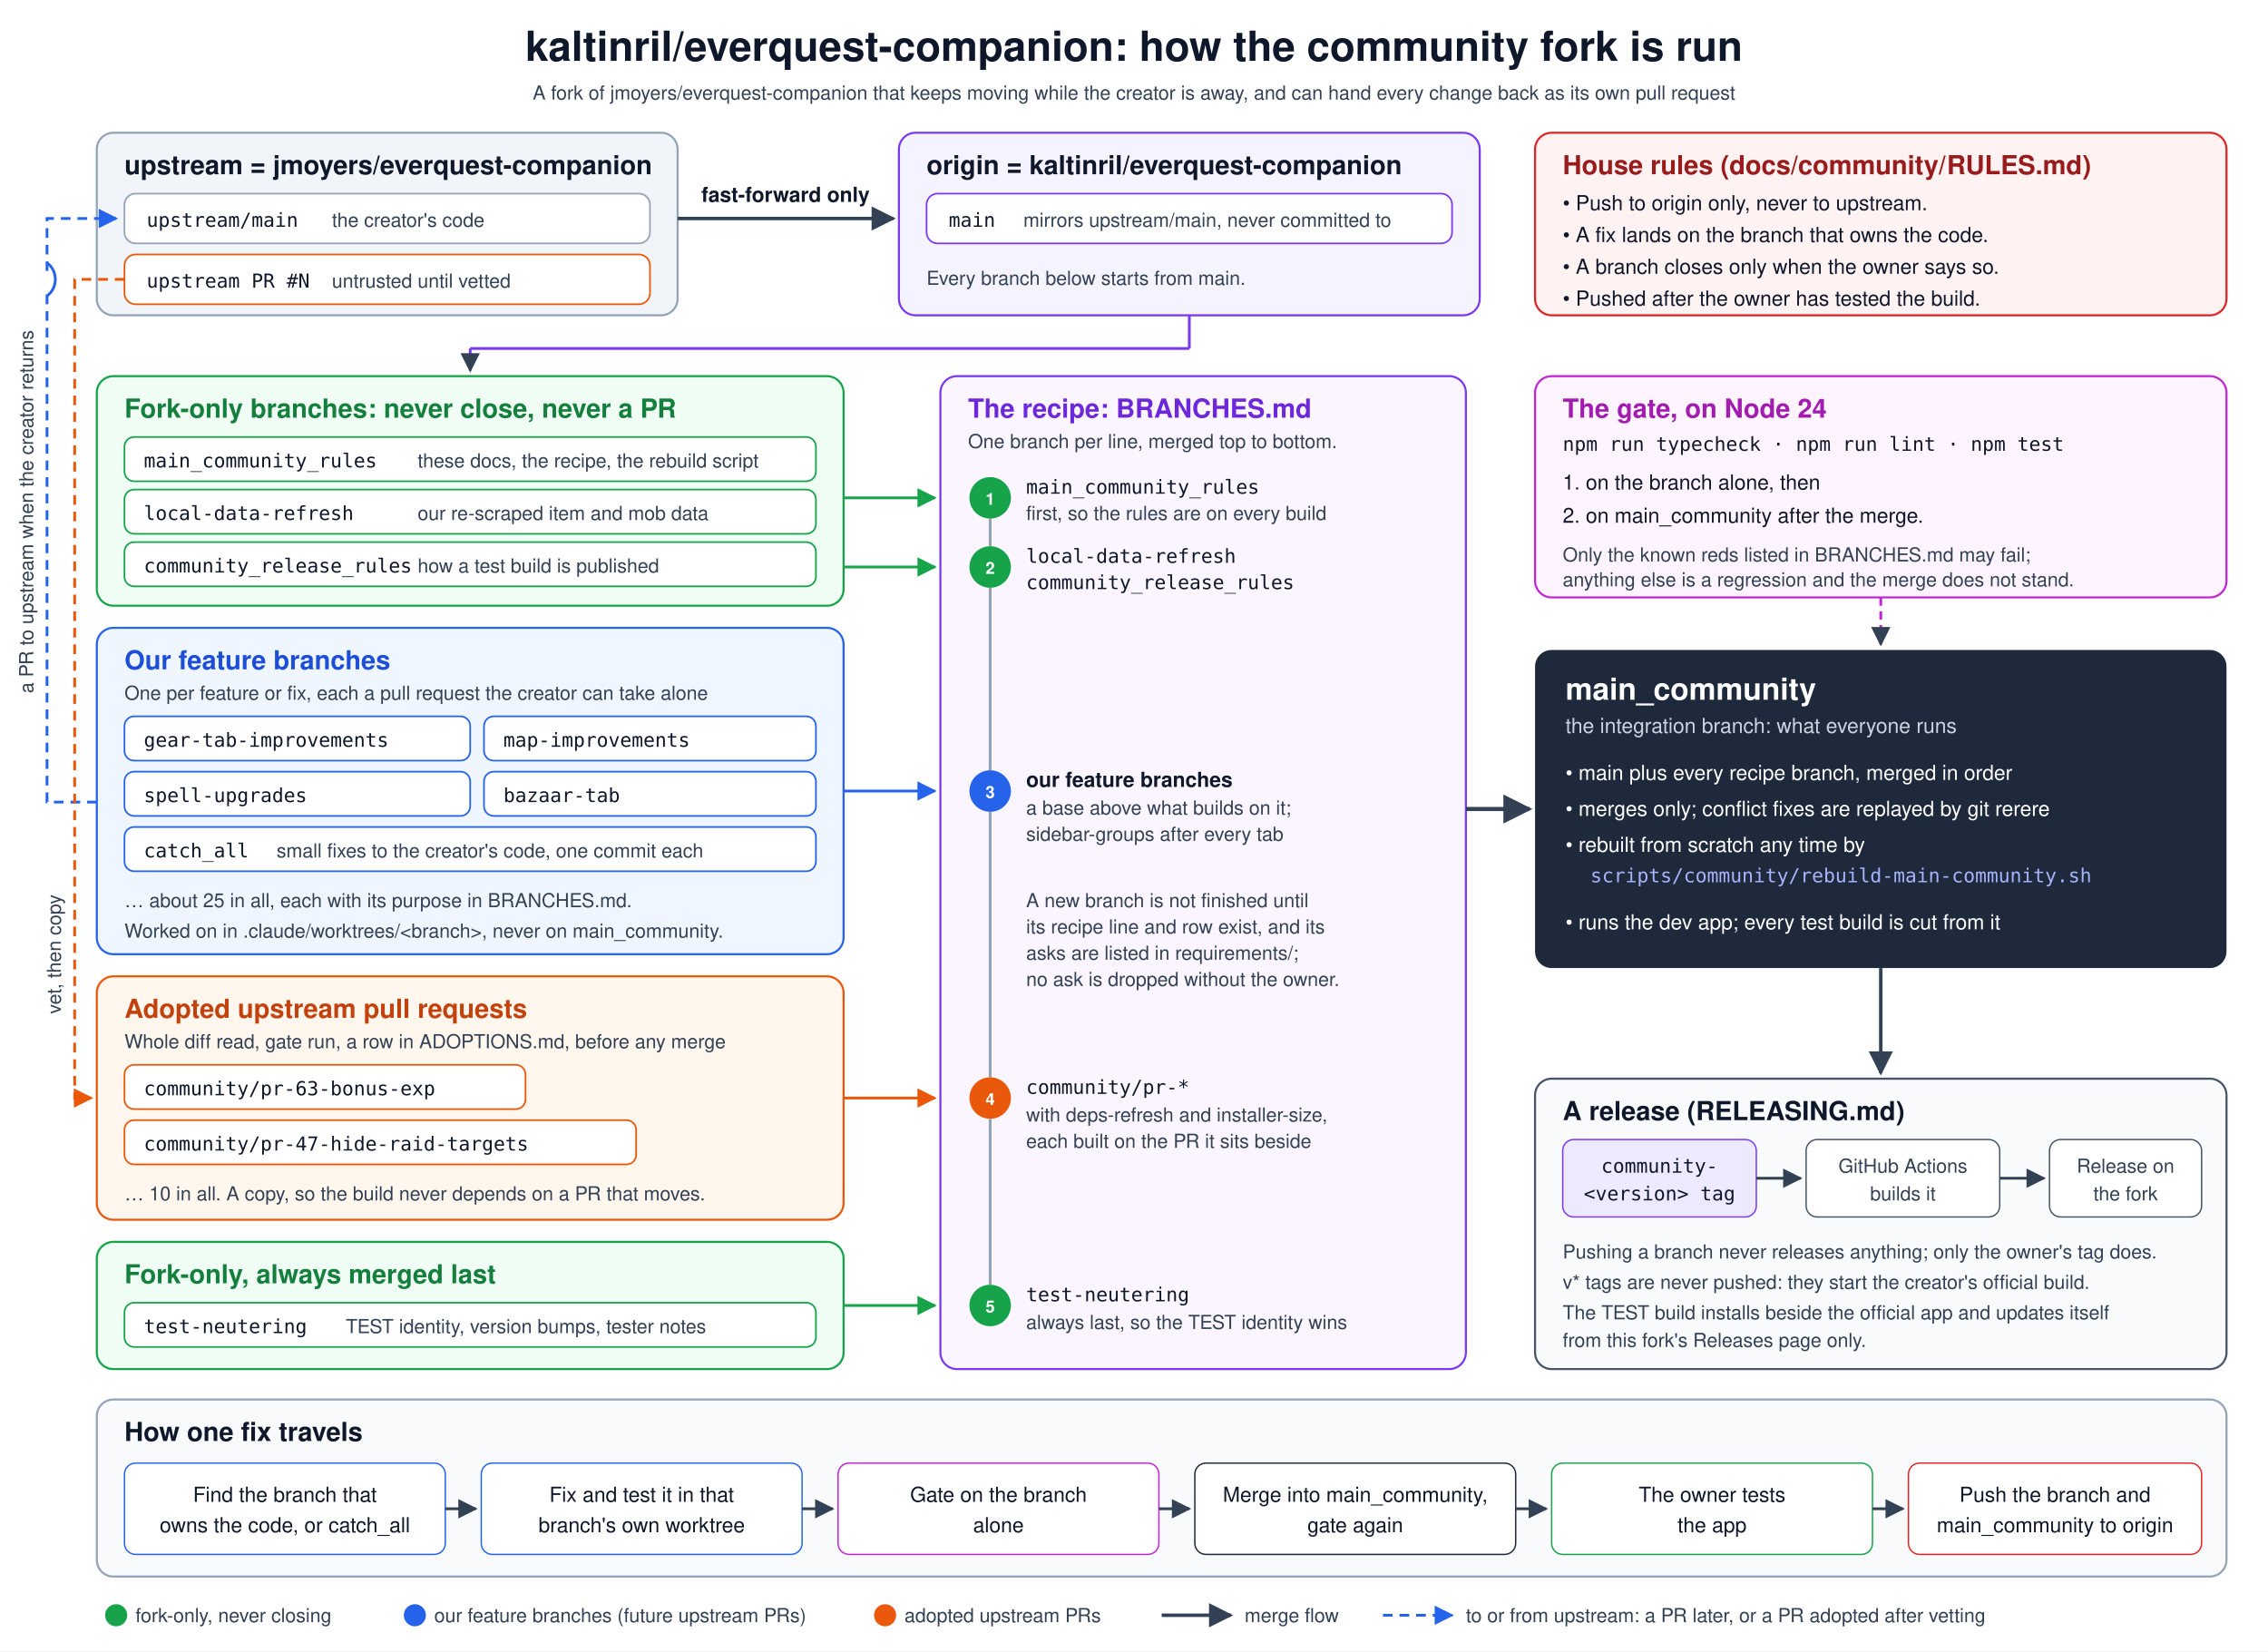
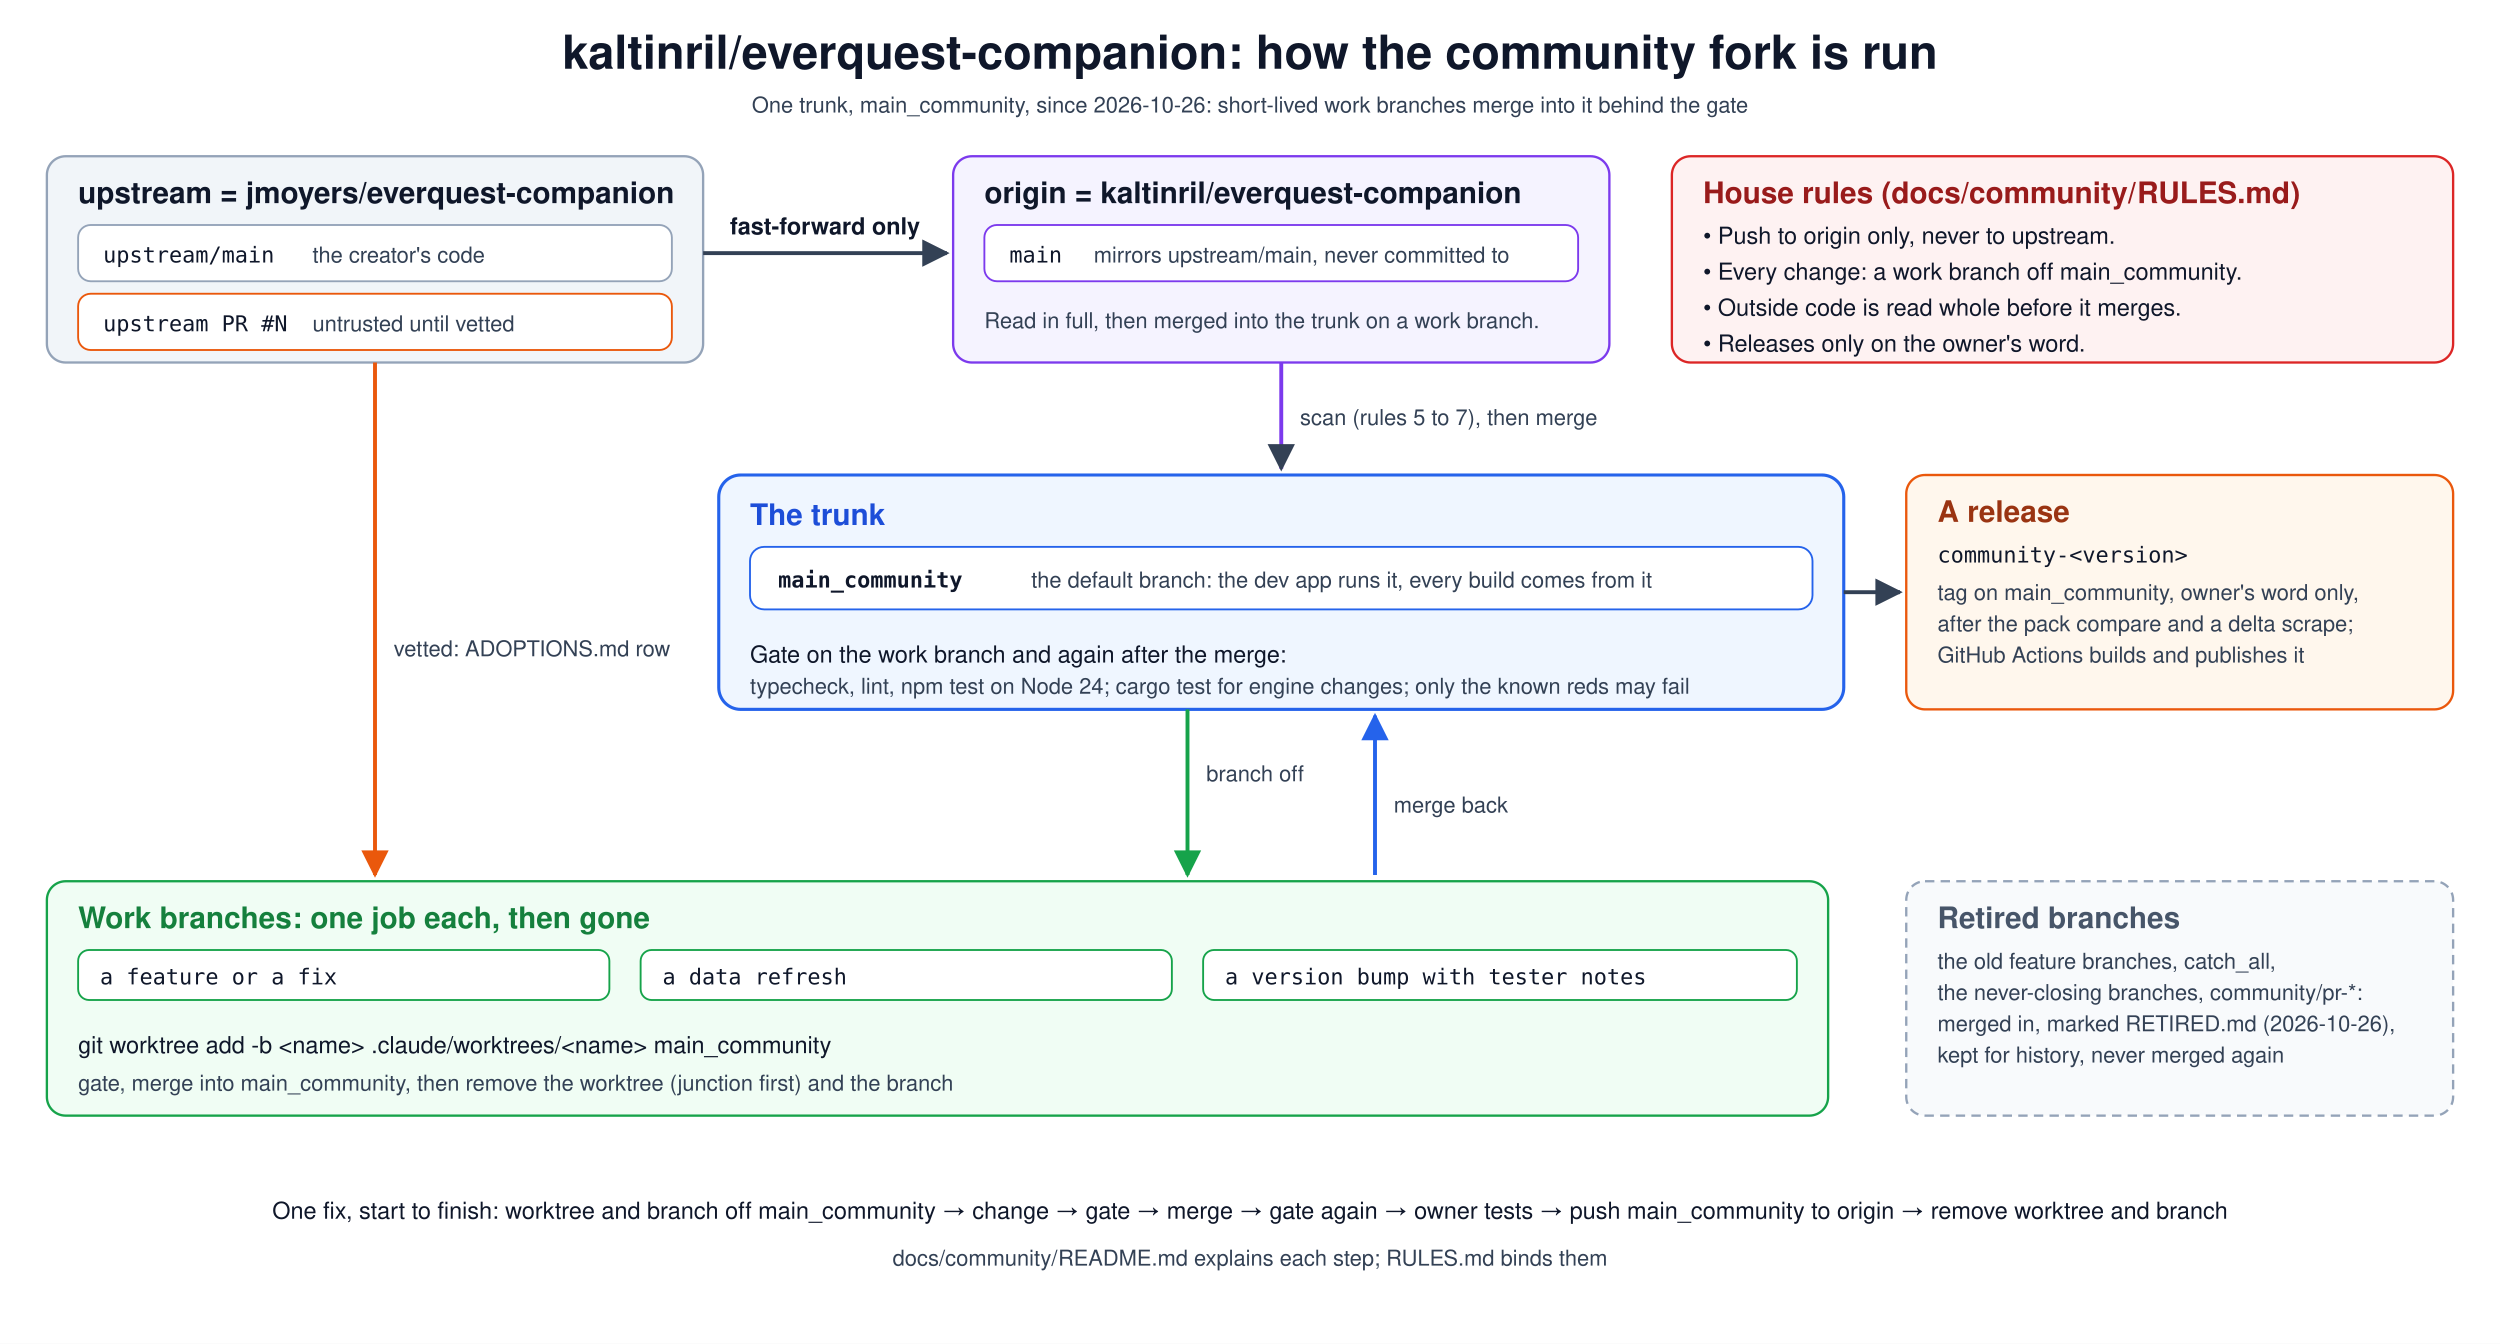
- <svg xmlns="http://www.w3.org/2000/svg" viewBox="-40 0 1640 1194" width="1640" height="1194" font-family="Segoe UI, Helvetica, Arial, sans-serif" role="img" aria-labelledby="t d">
+ <svg xmlns="http://www.w3.org/2000/svg" viewBox="0 0 1600 860" width="1600" height="860" font-family="Segoe UI, Helvetica, Arial, sans-serif" role="img" aria-labelledby="t d">
  <defs>
    <marker id="a" viewBox="0 0 10 10" refX="9" refY="5" markerWidth="7" markerHeight="7" orient="auto-start-reverse">
      <path d="M0,0 L10,5 L0,10 z" fill="#334155" />
    </marker>
    <marker id="ab" viewBox="0 0 10 10" refX="9" refY="5" markerWidth="7" markerHeight="7" orient="auto-start-reverse">
      <path d="M0,0 L10,5 L0,10 z" fill="#2563eb" />
    </marker>
    <marker id="ao" viewBox="0 0 10 10" refX="9" refY="5" markerWidth="7" markerHeight="7" orient="auto-start-reverse">
      <path d="M0,0 L10,5 L0,10 z" fill="#ea580c" />
    </marker>
    <marker id="ag" viewBox="0 0 10 10" refX="9" refY="5" markerWidth="7" markerHeight="7" orient="auto-start-reverse">
      <path d="M0,0 L10,5 L0,10 z" fill="#16a34a" />
    </marker>
    <style>
      .h { font-size: 19px; font-weight: 700; }
      .s { font-size: 14px; fill: #334155; }
      .b { font-size: 15px; fill: #0f172a; }
      .m { font-family: Consolas, Menlo, monospace; font-size: 14px; fill: #0f172a; }
-       .w { fill: #ffffff; }
      .pill { fill: #ffffff; stroke-width: 1.2; }
    </style>
  </defs>
-   <rect x="-40" width="1640" height="1194" fill="#ffffff" />
-   <text x="780" y="44" text-anchor="middle" font-size="30" font-weight="800" fill="#0f172a">kaltinril/everquest-companion: how the community fork is run</text>
-   <text x="780" y="72" text-anchor="middle" class="s" font-size="16">A fork of jmoyers/everquest-companion that keeps moving while the creator is away, and can hand every change back as its own pull request</text>
-   <rect x="30" y="96" width="420" height="132" rx="12" fill="#f1f5f9" stroke="#94a3b8" stroke-width="1.5" />
-   <text x="50" y="126" class="h" fill="#0f172a">upstream = jmoyers/everquest-companion</text>
-   <rect x="50" y="140" width="380" height="36" rx="8" class="pill" stroke="#94a3b8" />
-   <text x="66" y="164" class="m">upstream/main</text>
-   <text x="200" y="164" class="s">the creator's code</text>
-   <rect x="50" y="184" width="380" height="36" rx="8" class="pill" stroke="#ea580c" />
-   <text x="66" y="208" class="m">upstream PR #N</text>
-   <text x="200" y="208" class="s" fill="#9a3412">untrusted until vetted</text>
-   <line x1="450" y1="158" x2="606" y2="158" stroke="#334155" stroke-width="2.5" marker-end="url(#a)" />
-   <text x="528" y="146" text-anchor="middle" class="b" font-weight="700">fast-forward only</text>
-   <rect x="610" y="96" width="420" height="132" rx="12" fill="#f5f3ff" stroke="#7c3aed" stroke-width="1.5" />
-   <text x="630" y="126" class="h" fill="#0f172a">origin = kaltinril/everquest-companion</text>
-   <rect x="630" y="140" width="380" height="36" rx="8" class="pill" stroke="#7c3aed" />
-   <text x="646" y="164" class="m">main</text>
-   <text x="700" y="164" class="s">mirrors upstream/main, never committed to</text>
-   <text x="630" y="206" class="s">Every branch below starts from main.</text>
-   <rect x="1070" y="96" width="500" height="132" rx="12" fill="#fef2f2" stroke="#dc2626" stroke-width="1.5" />
-   <text x="1090" y="126" class="h" fill="#991b1b">House rules (docs/community/RULES.md)</text>
-   <text x="1090" y="152" class="b">• Push to origin only, never to upstream.</text>
-   <text x="1090" y="175" class="b">• A fix lands on the branch that owns the code.</text>
-   <text x="1090" y="198" class="b">• A branch closes only when the owner says so.</text>
-   <text x="1090" y="221" class="b">• Pushed after the owner has tested the build.</text>
-   <line x1="820" y1="228" x2="820" y2="252" stroke="#7c3aed" stroke-width="2" />
-   <line x1="300" y1="252" x2="820" y2="252" stroke="#7c3aed" stroke-width="2" />
-   <line x1="300" y1="252" x2="300" y2="268" stroke="#7c3aed" stroke-width="2" marker-end="url(#a)" />
-   <rect x="30" y="272" width="540" height="166" rx="12" fill="#f0fdf4" stroke="#16a34a" stroke-width="1.5" />
-   <text x="50" y="302" class="h" fill="#15803d">Fork-only branches: never close, never a PR</text>
-   <rect x="50" y="316" width="500" height="32" rx="7" class="pill" stroke="#16a34a" />
-   <text x="64" y="338" class="m">main_community_rules</text>
-   <text x="262" y="338" class="s">these docs, the recipe, the rebuild script</text>
-   <rect x="50" y="354" width="500" height="32" rx="7" class="pill" stroke="#16a34a" />
-   <text x="64" y="376" class="m">local-data-refresh</text>
-   <text x="262" y="376" class="s">our re-scraped item and mob data</text>
-   <rect x="50" y="392" width="500" height="32" rx="7" class="pill" stroke="#16a34a" />
-   <text x="64" y="414" class="m">community_release_rules</text>
-   <text x="262" y="414" class="s">how a test build is published</text>
-   <rect x="30" y="454" width="540" height="236" rx="12" fill="#eff6ff" stroke="#2563eb" stroke-width="1.5" />
-   <text x="50" y="484" class="h" fill="#1d4ed8">Our feature branches</text>
-   <text x="50" y="506" class="s">One per feature or fix, each a pull request the creator can take alone</text>
-   <rect x="50" y="518" width="250" height="32" rx="7" class="pill" stroke="#2563eb" />
-   <text x="64" y="540" class="m">gear-tab-improvements</text>
-   <rect x="310" y="518" width="240" height="32" rx="7" class="pill" stroke="#2563eb" />
-   <text x="324" y="540" class="m">map-improvements</text>
-   <rect x="50" y="558" width="250" height="32" rx="7" class="pill" stroke="#2563eb" />
-   <text x="64" y="580" class="m">spell-upgrades</text>
-   <rect x="310" y="558" width="240" height="32" rx="7" class="pill" stroke="#2563eb" />
-   <text x="324" y="580" class="m">bazaar-tab</text>
-   <rect x="50" y="598" width="500" height="32" rx="7" class="pill" stroke="#2563eb" />
-   <text x="64" y="620" class="m">catch_all</text>
-   <text x="160" y="620" class="s">small fixes to the creator's code, one commit each</text>
-   <text x="50" y="656" class="s">… about 25 in all, each with its purpose in BRANCHES.md.</text>
-   <text x="50" y="678" class="s">Worked on in .claude/worktrees/&lt;branch&gt;, never on main_community.</text>
-   <rect x="30" y="706" width="540" height="176" rx="12" fill="#fff7ed" stroke="#ea580c" stroke-width="1.5" />
-   <text x="50" y="736" class="h" fill="#c2410c">Adopted upstream pull requests</text>
-   <text x="50" y="758" class="s">Whole diff read, gate run, a row in ADOPTIONS.md, before any merge</text>
-   <rect x="50" y="770" width="290" height="32" rx="7" class="pill" stroke="#ea580c" />
-   <text x="64" y="792" class="m">community/pr-63-bonus-exp</text>
-   <rect x="50" y="810" width="370" height="32" rx="7" class="pill" stroke="#ea580c" />
-   <text x="64" y="832" class="m">community/pr-47-hide-raid-targets</text>
-   <text x="50" y="868" class="s">… 10 in all. A copy, so the build never depends on a PR that moves.</text>
-   <rect x="30" y="898" width="540" height="92" rx="12" fill="#f0fdf4" stroke="#16a34a" stroke-width="1.5" />
-   <text x="50" y="928" class="h" fill="#15803d">Fork-only, always merged last</text>
-   <rect x="50" y="942" width="500" height="32" rx="7" class="pill" stroke="#16a34a" />
-   <text x="64" y="964" class="m">test-neutering</text>
-   <text x="210" y="964" class="s">TEST identity, version bumps, tester notes</text>
-   <path d="M30,580 L-6,580 L-6,158 L44,158" fill="none" stroke="#2563eb" stroke-width="2" stroke-dasharray="7 5" marker-end="url(#ab)" />
-   <text x="-16" y="370" class="s" fill="#1d4ed8" transform="rotate(-90 -16 370)" text-anchor="middle">a PR to upstream when the creator returns</text>
-   <rect x="-12" y="196" width="12" height="12" fill="#ffffff" />
-   <path d="M-6,190 C2,196 2,208 -6,214" fill="none" stroke="#2563eb" stroke-width="2" />
-   <path d="M50,202 L14,202 L14,794 L26,794" fill="none" stroke="#ea580c" stroke-width="2" stroke-dasharray="7 5" marker-end="url(#ao)" />
-   <text x="4" y="690" class="s" fill="#c2410c" transform="rotate(-90 4 690)" text-anchor="middle">vet, then copy</text>
-   <rect x="640" y="272" width="380" height="718" rx="12" fill="#faf5ff" stroke="#7c3aed" stroke-width="1.5" />
-   <text x="660" y="302" class="h" fill="#6d28d9">The recipe: BRANCHES.md</text>
-   <text x="660" y="324" class="s">One branch per line, merged top to bottom.</text>
-   <line x1="676" y1="375" x2="676" y2="395" stroke="#94a3b8" stroke-width="2" />
-   <line x1="676" y1="425" x2="676" y2="557" stroke="#94a3b8" stroke-width="2" />
-   <line x1="676" y1="587" x2="676" y2="779" stroke="#94a3b8" stroke-width="2" />
-   <line x1="676" y1="809" x2="676" y2="929" stroke="#94a3b8" stroke-width="2" />
-   <circle cx="676" cy="360" r="15" fill="#16a34a" />
-   <text x="676" y="365" text-anchor="middle" class="w" font-weight="700">1</text>
-   <text x="702" y="357" class="m">main_community_rules</text>
-   <text x="702" y="376" class="s">first, so the rules are on every build</text>
-   <circle cx="676" cy="410" r="15" fill="#16a34a" />
-   <text x="676" y="415" text-anchor="middle" class="w" font-weight="700">2</text>
-   <text x="702" y="407" class="m">local-data-refresh</text>
-   <text x="702" y="426" class="m">community_release_rules</text>
-   <circle cx="676" cy="572" r="15" fill="#2563eb" />
-   <text x="676" y="577" text-anchor="middle" class="w" font-weight="700">3</text>
-   <text x="702" y="569" class="b" font-weight="600">our feature branches</text>
-   <text x="702" y="589" class="s">a base above what builds on it;</text>
-   <text x="702" y="608" class="s">sidebar-groups after every tab</text>
-   <text x="702" y="656" class="s">A new branch is not finished until</text>
-   <text x="702" y="675" class="s">its recipe line and row exist, and its</text>
-   <text x="702" y="694" class="s">asks are listed in requirements/;</text>
-   <text x="702" y="713" class="s">no ask is dropped without the owner.</text>
-   <circle cx="676" cy="794" r="15" fill="#ea580c" />
-   <text x="676" y="799" text-anchor="middle" class="w" font-weight="700">4</text>
-   <text x="702" y="791" class="m">community/pr-*</text>
-   <text x="702" y="811" class="s">with deps-refresh and installer-size,</text>
-   <text x="702" y="830" class="s">each built on the PR it sits beside</text>
-   <circle cx="676" cy="944" r="15" fill="#16a34a" />
-   <text x="676" y="949" text-anchor="middle" class="w" font-weight="700">5</text>
-   <text x="702" y="941" class="m">test-neutering</text>
-   <text x="702" y="961" class="s">always last, so the TEST identity wins</text>
-   <line x1="570" y1="360" x2="636" y2="360" stroke="#16a34a" stroke-width="2" marker-end="url(#ag)" />
-   <line x1="570" y1="410" x2="636" y2="410" stroke="#16a34a" stroke-width="2" marker-end="url(#ag)" />
-   <line x1="570" y1="572" x2="636" y2="572" stroke="#2563eb" stroke-width="2" marker-end="url(#ab)" />
-   <line x1="570" y1="794" x2="636" y2="794" stroke="#ea580c" stroke-width="2" marker-end="url(#ao)" />
-   <line x1="570" y1="944" x2="636" y2="944" stroke="#16a34a" stroke-width="2" marker-end="url(#ag)" />
-   <rect x="1070" y="272" width="500" height="160" rx="12" fill="#fdf4ff" stroke="#c026d3" stroke-width="1.5" />
-   <text x="1090" y="302" class="h" fill="#a21caf">The gate, on Node 24</text>
-   <text x="1090" y="326" class="m">npm run typecheck · npm run lint · npm test</text>
-   <text x="1090" y="354" class="b">1. on the branch alone, then</text>
-   <text x="1090" y="378" class="b">2. on main_community after the merge.</text>
-   <text x="1090" y="406" class="s">Only the known reds listed in BRANCHES.md may fail;</text>
-   <text x="1090" y="424" class="s">anything else is a regression and the merge does not stand.</text>
-   <line x1="1320" y1="432" x2="1320" y2="466" stroke="#c026d3" stroke-width="2" stroke-dasharray="6 4" marker-end="url(#a)" />
-   <line x1="1020" y1="585" x2="1066" y2="585" stroke="#334155" stroke-width="3" marker-end="url(#a)" />
-   <rect x="1070" y="470" width="500" height="230" rx="12" fill="#1e293b" />
-   <text x="1092" y="506" font-size="22" font-weight="800" class="w">main_community</text>
-   <text x="1092" y="530" font-size="15" fill="#cbd5e1">the integration branch: what everyone runs</text>
-   <text x="1092" y="564" font-size="15" class="w">• main plus every recipe branch, merged in order</text>
-   <text x="1092" y="590" font-size="15" class="w">• merges only; conflict fixes are replayed by git rerere</text>
-   <text x="1092" y="616" font-size="15" class="w">• rebuilt from scratch any time by</text>
-   <text x="1110" y="638" font-size="14" font-family="Consolas, Menlo, monospace" fill="#a5b4fc">scripts/community/rebuild-main-community.sh</text>
-   <text x="1092" y="672" font-size="15" class="w">• runs the dev app; every test build is cut from it</text>
-   <line x1="1320" y1="700" x2="1320" y2="776" stroke="#334155" stroke-width="2.5" marker-end="url(#a)" />
-   <rect x="1070" y="780" width="500" height="210" rx="12" fill="#f8fafc" stroke="#475569" stroke-width="1.5" />
-   <text x="1090" y="810" class="h" fill="#0f172a">A release (RELEASING.md)</text>
-   <rect x="1090" y="824" width="140" height="56" rx="8" fill="#ede9fe" stroke="#7c3aed" />
-   <text x="1160" y="848" text-anchor="middle" class="m">community-</text>
-   <text x="1160" y="868" text-anchor="middle" class="m">&lt;version&gt; tag</text>
-   <line x1="1230" y1="852" x2="1262" y2="852" stroke="#334155" stroke-width="2" marker-end="url(#a)" />
-   <rect x="1266" y="824" width="140" height="56" rx="8" fill="#ffffff" stroke="#475569" />
-   <text x="1336" y="848" text-anchor="middle" class="s">GitHub Actions</text>
-   <text x="1336" y="868" text-anchor="middle" class="s">builds it</text>
-   <line x1="1406" y1="852" x2="1438" y2="852" stroke="#334155" stroke-width="2" marker-end="url(#a)" />
-   <rect x="1442" y="824" width="110" height="56" rx="8" fill="#ffffff" stroke="#475569" />
-   <text x="1497" y="848" text-anchor="middle" class="s">Release on</text>
-   <text x="1497" y="868" text-anchor="middle" class="s">the fork</text>
-   <text x="1090" y="910" class="s">Pushing a branch never releases anything; only the owner's tag does.</text>
-   <text x="1090" y="932" class="s">v* tags are never pushed: they start the creator's official build.</text>
-   <text x="1090" y="954" class="s">The TEST build installs beside the official app and updates itself</text>
-   <text x="1090" y="974" class="s">from this fork's Releases page only.</text>
-   <rect x="30" y="1012" width="1540" height="128" rx="12" fill="#f8fafc" stroke="#94a3b8" stroke-width="1.5" />
-   <text x="50" y="1042" class="h" fill="#0f172a">How one fix travels</text>
-   <g font-size="15">
-     <rect x="50" y="1058" width="232" height="66" rx="8" fill="#ffffff" stroke="#2563eb" />
-     <text x="166" y="1086" text-anchor="middle" class="b">Find the branch that</text>
-     <text x="166" y="1108" text-anchor="middle" class="b">owns the code, or catch_all</text>
-     <line x1="282" y1="1091" x2="304" y2="1091" stroke="#334155" stroke-width="2" marker-end="url(#a)" />
-     <rect x="308" y="1058" width="232" height="66" rx="8" fill="#ffffff" stroke="#2563eb" />
-     <text x="424" y="1086" text-anchor="middle" class="b">Fix and test it in that</text>
-     <text x="424" y="1108" text-anchor="middle" class="b">branch's own worktree</text>
-     <line x1="540" y1="1091" x2="562" y2="1091" stroke="#334155" stroke-width="2" marker-end="url(#a)" />
-     <rect x="566" y="1058" width="232" height="66" rx="8" fill="#ffffff" stroke="#c026d3" />
-     <text x="682" y="1086" text-anchor="middle" class="b">Gate on the branch</text>
-     <text x="682" y="1108" text-anchor="middle" class="b">alone</text>
-     <line x1="798" y1="1091" x2="820" y2="1091" stroke="#334155" stroke-width="2" marker-end="url(#a)" />
-     <rect x="824" y="1058" width="232" height="66" rx="8" fill="#ffffff" stroke="#1e293b" />
-     <text x="940" y="1086" text-anchor="middle" class="b">Merge into main_community,</text>
-     <text x="940" y="1108" text-anchor="middle" class="b">gate again</text>
-     <line x1="1056" y1="1091" x2="1078" y2="1091" stroke="#334155" stroke-width="2" marker-end="url(#a)" />
-     <rect x="1082" y="1058" width="232" height="66" rx="8" fill="#ffffff" stroke="#16a34a" />
-     <text x="1198" y="1086" text-anchor="middle" class="b">The owner tests</text>
-     <text x="1198" y="1108" text-anchor="middle" class="b">the app</text>
-     <line x1="1314" y1="1091" x2="1336" y2="1091" stroke="#334155" stroke-width="2" marker-end="url(#a)" />
-     <rect x="1340" y="1058" width="212" height="66" rx="8" fill="#ffffff" stroke="#dc2626" />
-     <text x="1446" y="1086" text-anchor="middle" class="b">Push the branch and</text>
-     <text x="1446" y="1108" text-anchor="middle" class="b">main_community to origin</text>
-   </g>
-   <g font-size="14" fill="#334155">
-     <circle cx="44" cy="1168" r="8" fill="#16a34a" />
-     <text x="58" y="1173">fork-only, never closing</text>
-     <circle cx="260" cy="1168" r="8" fill="#2563eb" />
-     <text x="274" y="1173">our feature branches (future upstream PRs)</text>
-     <circle cx="600" cy="1168" r="8" fill="#ea580c" />
-     <text x="614" y="1173">adopted upstream PRs</text>
-     <line x1="800" y1="1168" x2="850" y2="1168" stroke="#334155" stroke-width="2.5" marker-end="url(#a)" />
-     <text x="860" y="1173">merge flow</text>
-     <line x1="960" y1="1168" x2="1010" y2="1168" stroke="#2563eb" stroke-width="2" stroke-dasharray="7 5" marker-end="url(#ab)" />
-     <text x="1020" y="1173">to or from upstream: a PR later, or a PR adopted after vetting</text>
-   </g>
+   <rect width="1600" height="860" fill="#ffffff" />
+   <text x="800" y="44" text-anchor="middle" font-size="30" font-weight="800" fill="#0f172a">kaltinril/everquest-companion: how the community fork is run</text>
+   <text x="800" y="72" text-anchor="middle" class="s" font-size="16">One trunk, main_community, since 2026-10-26: short-lived work branches merge into it behind the gate</text>
+   <rect x="30" y="100" width="420" height="132" rx="12" fill="#f1f5f9" stroke="#94a3b8" stroke-width="1.5" />
+   <text x="50" y="130" class="h" fill="#0f172a">upstream = jmoyers/everquest-companion</text>
+   <rect x="50" y="144" width="380" height="36" rx="8" class="pill" stroke="#94a3b8" />
+   <text x="66" y="168" class="m">upstream/main</text>
+   <text x="200" y="168" class="s">the creator's code</text>
+   <rect x="50" y="188" width="380" height="36" rx="8" class="pill" stroke="#ea580c" />
+   <text x="66" y="212" class="m">upstream PR #N</text>
+   <text x="200" y="212" class="s" fill="#9a3412">untrusted until vetted</text>
+   <line x1="450" y1="162" x2="606" y2="162" stroke="#334155" stroke-width="2.5" marker-end="url(#a)" />
+   <text x="528" y="150" text-anchor="middle" class="b" font-weight="700">fast-forward only</text>
+   <rect x="610" y="100" width="420" height="132" rx="12" fill="#f5f3ff" stroke="#7c3aed" stroke-width="1.5" />
+   <text x="630" y="130" class="h" fill="#0f172a">origin = kaltinril/everquest-companion</text>
+   <rect x="630" y="144" width="380" height="36" rx="8" class="pill" stroke="#7c3aed" />
+   <text x="646" y="168" class="m">main</text>
+   <text x="700" y="168" class="s">mirrors upstream/main, never committed to</text>
+   <text x="630" y="210" class="s">Read in full, then merged into the trunk on a work branch.</text>
+   <rect x="1070" y="100" width="500" height="132" rx="12" fill="#fef2f2" stroke="#dc2626" stroke-width="1.5" />
+   <text x="1090" y="130" class="h" fill="#991b1b">House rules (docs/community/RULES.md)</text>
+   <text x="1090" y="156" class="b">• Push to origin only, never to upstream.</text>
+   <text x="1090" y="179" class="b">• Every change: a work branch off main_community.</text>
+   <text x="1090" y="202" class="b">• Outside code is read whole before it merges.</text>
+   <text x="1090" y="225" class="b">• Releases only on the owner's word.</text>
+   <line x1="820" y1="232" x2="820" y2="300" stroke="#7c3aed" stroke-width="2.5" marker-end="url(#a)" />
+   <text x="832" y="272" class="s">scan (rules 5 to 7), then merge</text>
+   <path d="M240,232 L240,560" fill="none" stroke="#ea580c" stroke-width="2.5" marker-end="url(#ao)" />
+   <text x="252" y="420" class="s" fill="#9a3412">vetted: ADOPTIONS.md row</text>
+   <rect x="460" y="304" width="720" height="150" rx="14" fill="#eff6ff" stroke="#2563eb" stroke-width="2" />
+   <text x="480" y="336" class="h" fill="#1d4ed8">The trunk</text>
+   <rect x="480" y="350" width="680" height="40" rx="9" class="pill" stroke="#2563eb" stroke-width="2" />
+   <text x="498" y="376" class="m" font-size="16" font-weight="700">main_community</text>
+   <text x="660" y="376" class="s">the default branch: the dev app runs it, every build comes from it</text>
+   <text x="480" y="424" class="b">Gate on the work branch and again after the merge:</text>
+   <text x="480" y="444" class="s">typecheck, lint, npm test on Node 24; cargo test for engine changes; only the known reds may fail</text>
+   <rect x="30" y="564" width="1140" height="150" rx="12" fill="#f0fdf4" stroke="#16a34a" stroke-width="1.5" />
+   <text x="50" y="594" class="h" fill="#15803d">Work branches: one job each, then gone</text>
+   <rect x="50" y="608" width="340" height="32" rx="7" class="pill" stroke="#16a34a" />
+   <text x="64" y="630" class="m">a feature or a fix</text>
+   <rect x="410" y="608" width="340" height="32" rx="7" class="pill" stroke="#16a34a" />
+   <text x="424" y="630" class="m">a data refresh</text>
+   <rect x="770" y="608" width="380" height="32" rx="7" class="pill" stroke="#16a34a" />
+   <text x="784" y="630" class="m">a version bump with tester notes</text>
+   <text x="50" y="674" class="b">git worktree add -b &lt;name&gt; .claude/worktrees/&lt;name&gt; main_community</text>
+   <text x="50" y="698" class="s">gate, merge into main_community, then remove the worktree (junction first) and the branch</text>
+   <line x1="760" y1="454" x2="760" y2="560" stroke="#16a34a" stroke-width="2.5" marker-end="url(#ag)" />
+   <text x="772" y="500" class="s">branch off</text>
+   <line x1="880" y1="560" x2="880" y2="458" stroke="#2563eb" stroke-width="2.5" marker-end="url(#ab)" />
+   <text x="892" y="520" class="s">merge back</text>
+   <rect x="1220" y="304" width="350" height="150" rx="12" fill="#fff7ed" stroke="#ea580c" stroke-width="1.5" />
+   <text x="1240" y="334" class="h" fill="#9a3412">A release</text>
+   <text x="1240" y="360" class="m">community-&lt;version&gt;</text>
+   <text x="1240" y="384" class="s">tag on main_community, owner's word only,</text>
+   <text x="1240" y="404" class="s">after the pack compare and a delta scrape;</text>
+   <text x="1240" y="424" class="s">GitHub Actions builds and publishes it</text>
+   <line x1="1180" y1="379" x2="1216" y2="379" stroke="#334155" stroke-width="2.5" marker-end="url(#a)" />
+   <rect x="1220" y="564" width="350" height="150" rx="12" fill="#f8fafc" stroke="#94a3b8" stroke-width="1.5" stroke-dasharray="6 4" />
+   <text x="1240" y="594" class="h" fill="#475569">Retired branches</text>
+   <text x="1240" y="620" class="s">the old feature branches, catch_all,</text>
+   <text x="1240" y="640" class="s">the never-closing branches, community/pr-*:</text>
+   <text x="1240" y="660" class="s">merged in, marked RETIRED.md (2026-10-26),</text>
+   <text x="1240" y="680" class="s">kept for history, never merged again</text>
+   <text x="800" y="780" text-anchor="middle" class="b">One fix, start to finish: worktree and branch off main_community → change → gate → merge → gate again → owner tests → push main_community to origin → remove worktree and branch</text>
+   <text x="800" y="810" text-anchor="middle" class="s">docs/community/README.md explains each step; RULES.md binds them</text>
</svg>
